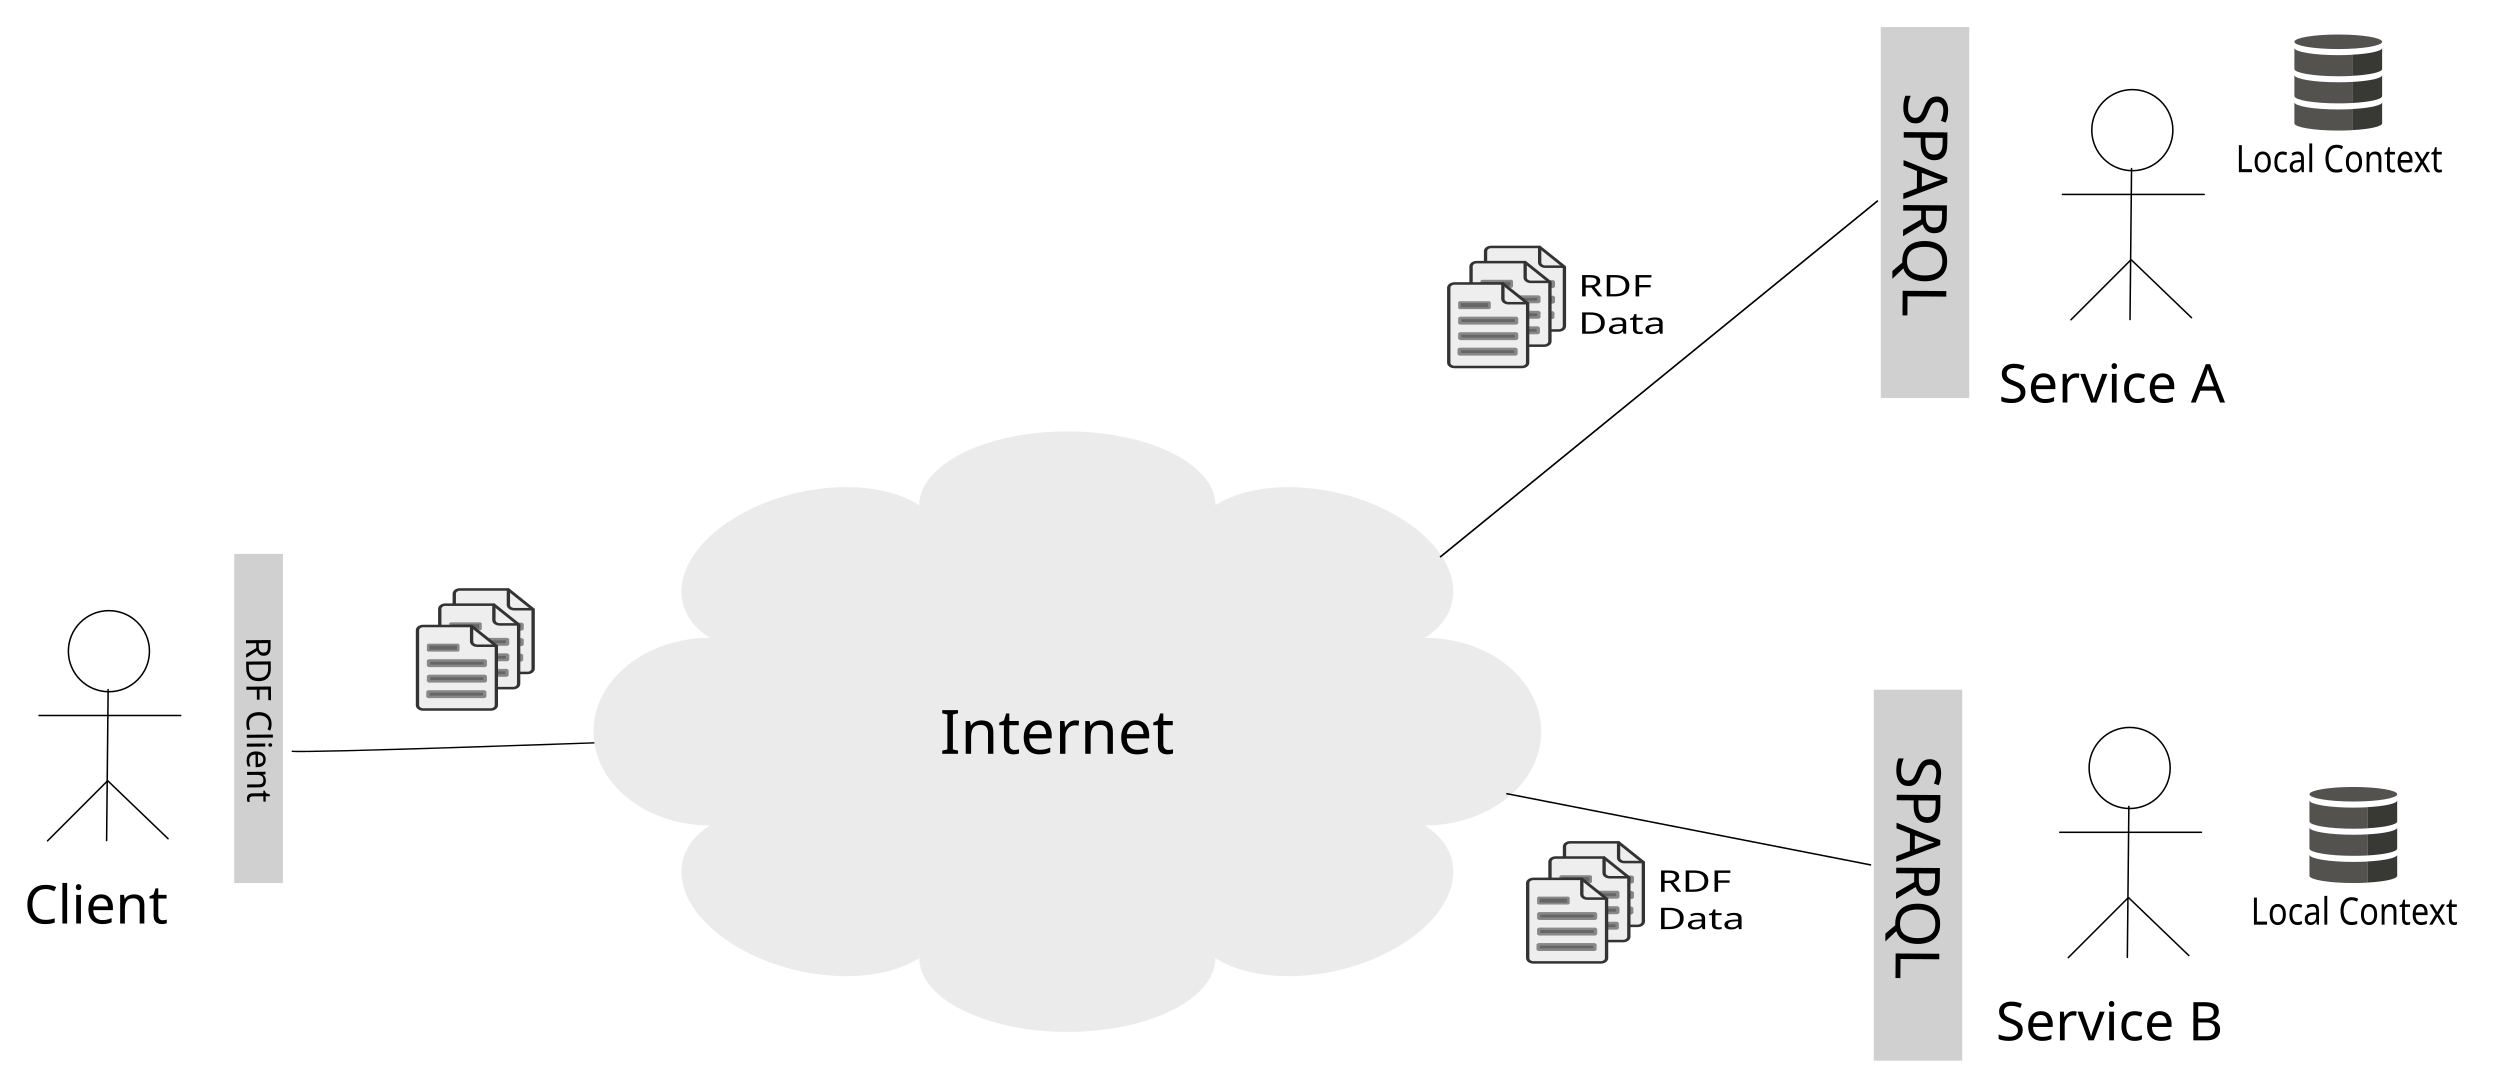
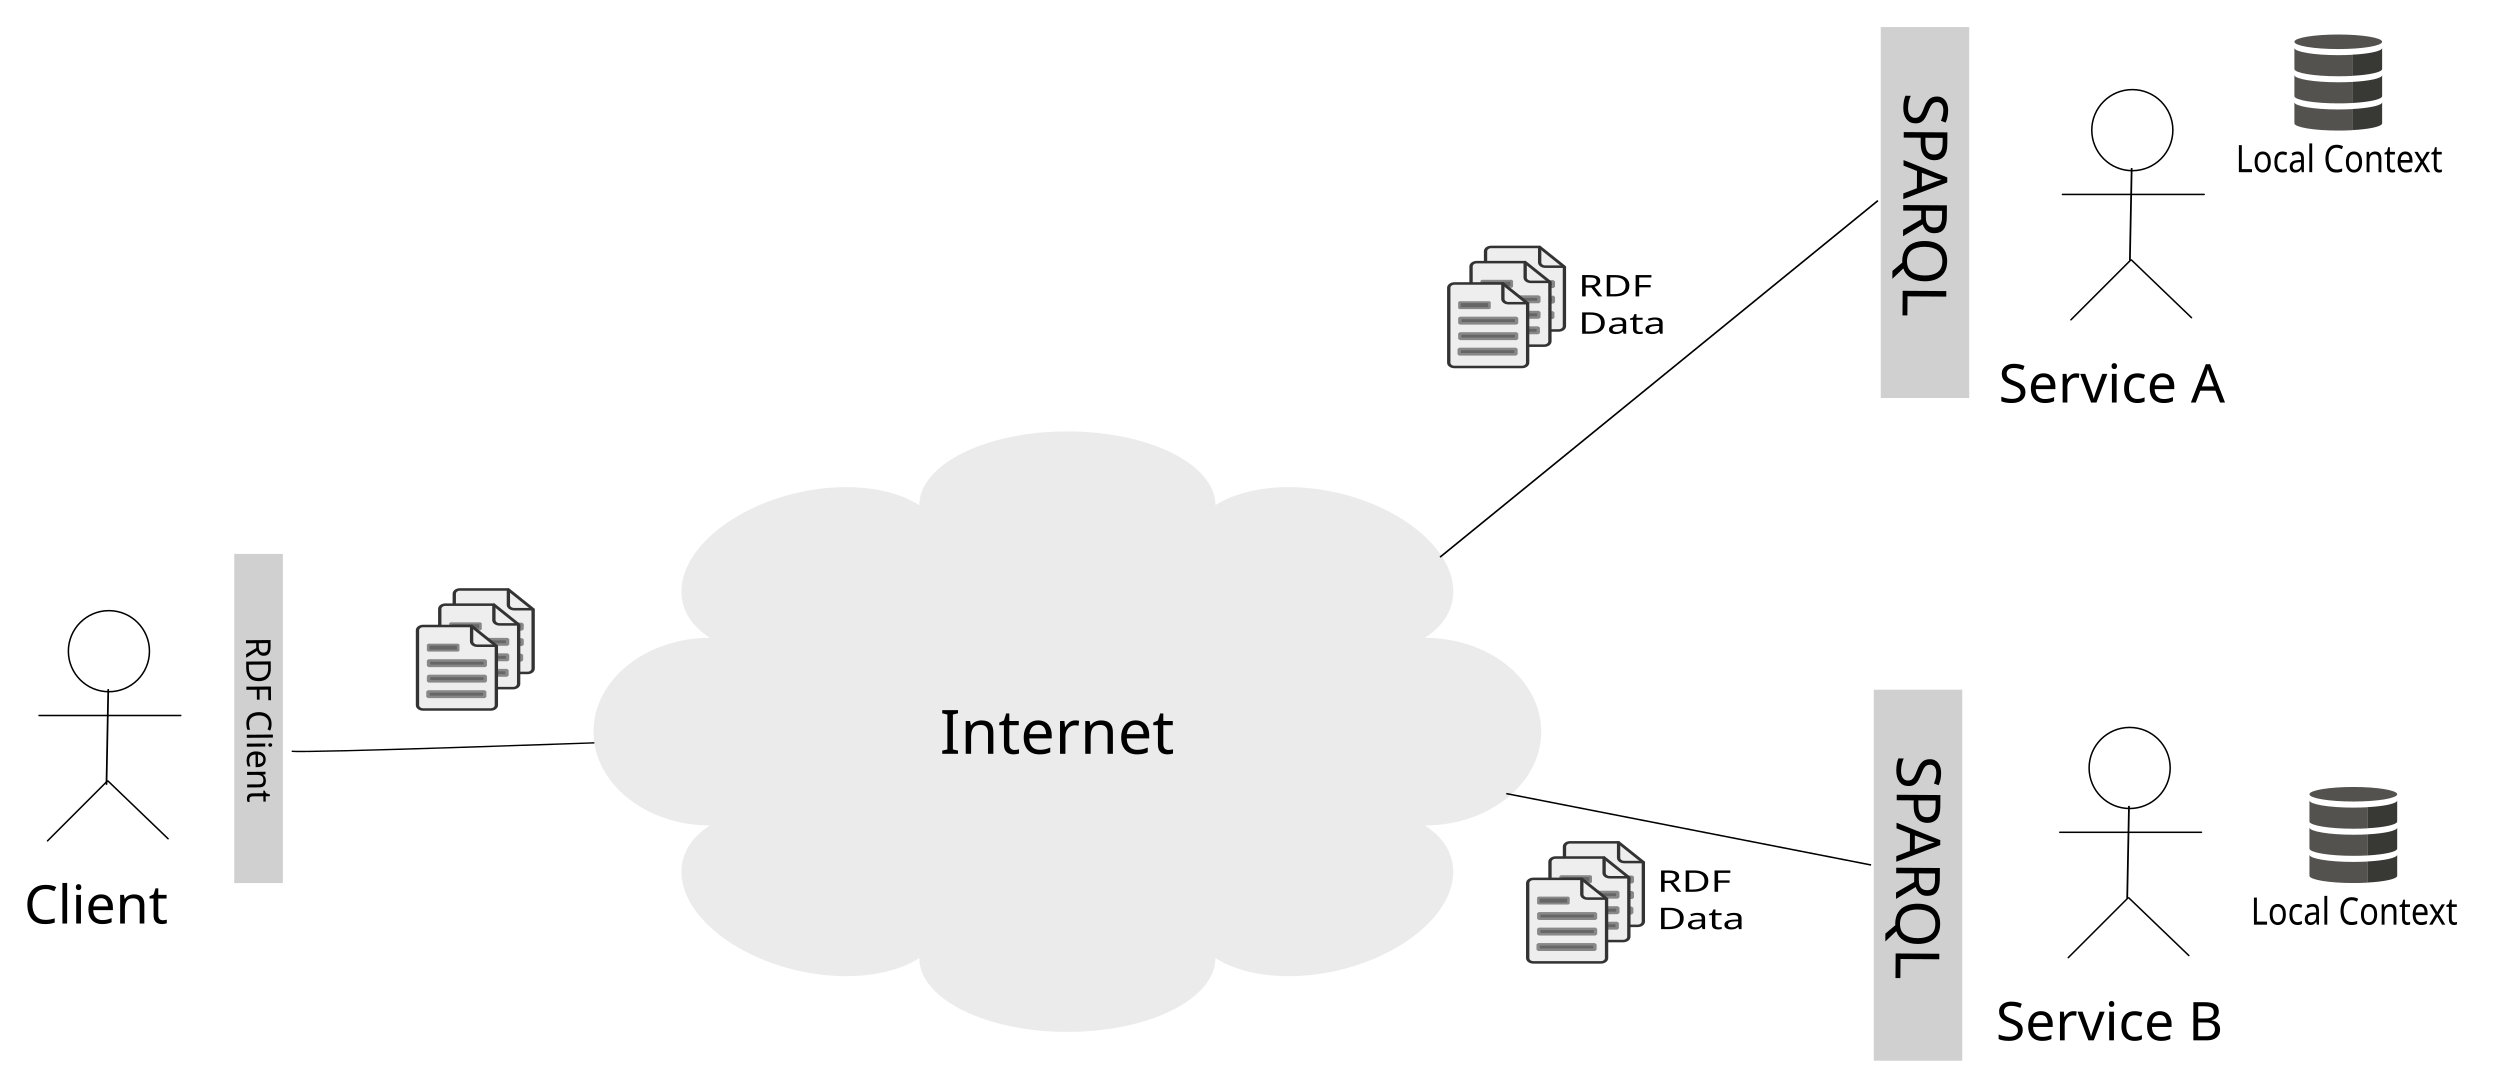
<svg xmlns="http://www.w3.org/2000/svg" width="461.794mm" height="200.928mm" viewBox="0 0 1636.277 711.951" id="svg2" version="1.1">
  <defs id="defs4" />
  <g id="layer1" transform="translate(-195.481,324.0589)">
    <g style="clip-rule:evenodd;fill-rule:evenodd;stroke-linecap:round;stroke-linejoin:round;stroke-miterlimit:1.414" id="g4371" transform="translate(-1767.765,-1179.261)">
      <g id="g4373" transform="translate(1674.855,685.4236)">
        <circle id="circle4375" style="fill:none;stroke:#000000;stroke-width:1px" r="26.535" cy="595.988" cx="359.673" />
-         <g id="g4377" transform="translate(-1,0)">
+         <g id="g4377" transform="matrix(1.151399,0,0,0.6285821,-55.45267,230.6264)">
          <path id="path4379" style="fill:none;stroke:#000000;stroke-width:1px" d="m 360.163,621.141 -1,98.806" />
        </g>
        <path id="path4381" style="fill:none;stroke:#000000;stroke-width:1px" d="m 313.952,638.078 92.721,0" />
        <g id="g4383" transform="matrix(1.2034,0,0,1.2034,-72.93,-138.53)">
          <path id="path4385" style="fill:none;stroke:#000000;stroke-width:0.83px" d="m 358.554,681.07 -32.456,32.456" />
        </g>
        <g id="g4387" transform="matrix(-1.21152,0,0,1.16417,793.475,-111.923)">
          <path id="path4389" style="fill:none;stroke:#000000;stroke-width:0.84px" d="m 358.554,681.07 -32.456,32.456" />
        </g>
      </g>
      <g id="g4391" transform="translate(1787.565,627.5336)">
        <text id="text4393" style="font-size:41.667px;line-height:125%;font-family:ArialMT;fill:#000000" y="832.153" x="191.432">
          <tspan style="font-style:normal;font-variant:normal;font-weight:normal;font-stretch:normal;font-size:35px;line-height:125%;font-family:ArialMT;-inkscape-font-specification:'ArialMT, Normal';text-align:start;writing-mode:lr-tb;text-anchor:start" id="tspan5265">Client</tspan>
        </text>
      </g>
      <path style="fill:none;fill-rule:evenodd;stroke:#000000;stroke-width:0.931px;stroke-linecap:butt;stroke-linejoin:miter;stroke-opacity:1" d="m 2154.181,1346.873 c 5.001,1.453 207.548,-5.813 207.548,-5.813" id="path4597" />
      <g style="clip-rule:evenodd;fill-rule:evenodd;stroke-linecap:round;stroke-linejoin:round;stroke-miterlimit:1.414" id="g4319" transform="matrix(0.4248913,0,0,0.6864742,2061.344,425.9644)">
        <path id="path4321" style="fill:#ebebeb" d="m 1185.22,1106.91 c 0,-38.81 102.2,-70.32 228.09,-70.32 125.88,0 228.09,31.51 228.09,70.32 69.98,-27.44 199.07,-21.38 288.09,13.53 89.01,34.91 104.46,85.53 34.48,112.97 98.97,0 179.32,40.08 179.32,89.45 0,49.37 -80.35,89.45 -179.32,89.45 69.98,27.45 54.53,78.07 -34.48,112.98 -89.02,34.91 -218.11,40.97 -288.09,13.52 0,38.81 -102.21,70.33 -228.09,70.33 -125.89,0 -228.09,-31.52 -228.09,-70.33 -69.99,27.45 -199.074,21.39 -288.089,-13.52 -89.016,-34.91 -104.467,-85.53 -34.483,-112.98 -98.972,0 -179.325,-40.08 -179.325,-89.45 0,-49.37 80.353,-89.45 179.325,-89.45 -69.984,-27.44 -54.533,-78.06 34.483,-112.97 89.015,-34.91 218.099,-40.97 288.089,-13.53 z" />
      </g>
      <text xml:space="preserve" style="font-style:normal;font-weight:normal;font-size:40px;line-height:125%;font-family:sans-serif;letter-spacing:0px;word-spacing:0px;fill:#000000;fill-opacity:1;stroke:none;stroke-width:1px;stroke-linecap:butt;stroke-linejoin:miter;stroke-opacity:1" x="2578.358" y="1348.554" id="text6481">
        <tspan id="tspan6483" x="2578.358" y="1348.554">Internet</tspan>
      </text>
      <g style="clip-rule:evenodd;fill-rule:evenodd;stroke-linecap:round;stroke-linejoin:round;stroke-miterlimit:1.414" id="g4373-3" transform="translate(2999.204,344.392)">
        <circle id="circle4375-6" style="fill:none;stroke:#000000;stroke-width:1px" r="26.535" cy="595.988" cx="359.673" />
-         <g id="g4377-7" transform="translate(-1,0)">
+         <g id="g4377-7" transform="matrix(1.161831,0,0,0.607968,-59.20448,243.4254)">
          <path id="path4379-5" style="fill:none;stroke:#000000;stroke-width:1px" d="m 360.163,621.141 -1,98.806" />
        </g>
        <path id="path4381-3" style="fill:none;stroke:#000000;stroke-width:1px" d="m 313.952,638.078 92.721,0" />
        <g id="g4383-5" transform="matrix(1.2034,0,0,1.2034,-72.93,-138.53)">
          <path id="path4385-6" style="fill:none;stroke:#000000;stroke-width:0.83px" d="m 358.554,681.07 -32.456,32.456" />
        </g>
        <g id="g4387-2" transform="matrix(-1.21152,0,0,1.16417,793.475,-111.923)">
          <path id="path4389-9" style="fill:none;stroke:#000000;stroke-width:0.84px" d="m 358.554,681.07 -32.456,32.456" />
        </g>
      </g>
      <g style="clip-rule:evenodd;fill-rule:evenodd;stroke-linecap:round;stroke-linejoin:round;stroke-miterlimit:1.414" id="g4391-1" transform="translate(3111.914,286.502)">
        <text id="text4393-2" style="font-size:41.667px;line-height:125%;font-family:ArialMT;fill:#000000" y="832.153" x="159.432">
          <tspan style="font-style:normal;font-variant:normal;font-weight:normal;font-stretch:normal;font-size:35px;line-height:125%;font-family:ArialMT;-inkscape-font-specification:'ArialMT, Normal';text-align:start;writing-mode:lr-tb;text-anchor:start" id="tspan5265-7">Service A</tspan>
        </text>
      </g>
      <g style="clip-rule:evenodd;fill-rule:evenodd;stroke-linecap:round;stroke-linejoin:round;stroke-miterlimit:1.414" id="g4373-3-0" transform="translate(2997.448,761.8659)">
        <circle id="circle4375-6-9" style="fill:none;stroke:#000000;stroke-width:1px" r="26.535" cy="595.988" cx="359.673" />
-         <g id="g4377-7-3" transform="translate(-1,0)">
+         <g id="g4377-7-3" transform="matrix(1.163707,0,0,0.6080477,-59.87948,243.372)">
          <path id="path4379-5-6" style="fill:none;stroke:#000000;stroke-width:1px" d="m 360.163,621.141 -1,98.806" />
        </g>
        <path id="path4381-3-0" style="fill:none;stroke:#000000;stroke-width:1px" d="m 313.952,638.078 92.721,0" />
        <g id="g4383-5-6" transform="matrix(1.2034,0,0,1.2034,-72.93,-138.53)">
          <path id="path4385-6-2" style="fill:none;stroke:#000000;stroke-width:0.83px" d="m 358.554,681.07 -32.456,32.456" />
        </g>
        <g id="g4387-2-6" transform="matrix(-1.21152,0,0,1.16417,793.475,-111.923)">
          <path id="path4389-9-1" style="fill:none;stroke:#000000;stroke-width:0.84px" d="m 358.554,681.07 -32.456,32.456" />
        </g>
      </g>
      <g style="clip-rule:evenodd;fill-rule:evenodd;stroke-linecap:round;stroke-linejoin:round;stroke-miterlimit:1.414" id="g4391-1-8" transform="translate(3110.158,703.9759)">
        <text id="text4393-2-7" style="font-size:41.667px;line-height:125%;font-family:ArialMT;fill:#000000" y="832.153" x="159.432">
          <tspan style="font-style:normal;font-variant:normal;font-weight:normal;font-stretch:normal;font-size:35px;line-height:125%;font-family:ArialMT;-inkscape-font-specification:'ArialMT, Normal';text-align:start;writing-mode:lr-tb;text-anchor:start" id="tspan5265-7-9">Service B</tspan>
        </text>
      </g>
      <rect style="clip-rule:evenodd;opacity:1;fill:#a4a4a4;fill-opacity:0.509;fill-rule:evenodd;stroke:none;stroke-width:10;stroke-linecap:round;stroke-linejoin:round;stroke-miterlimit:1.414;stroke-dasharray:none;stroke-dashoffset:0;stroke-opacity:1" id="rect4290-2" width="57.906" height="242.794" x="3194.229" y="872.918" />
      <text xml:space="preserve" style="font-style:normal;font-variant:normal;font-weight:normal;font-stretch:normal;font-size:50px;line-height:125%;font-family:ArialMT;-inkscape-font-specification:'ArialMT, Normal';text-align:start;letter-spacing:0px;word-spacing:0px;writing-mode:lr-tb;text-anchor:start;clip-rule:evenodd;fill:#000000;fill-opacity:1;fill-rule:evenodd;stroke:none;stroke-width:1px;stroke-linecap:butt;stroke-linejoin:miter;stroke-miterlimit:1.414;stroke-opacity:1" x="893.685" y="-3215.684" id="text4292-0" transform="matrix(-0.00689063,0.9999763,-0.9999763,-0.00689063,0,0)">
        <tspan id="tspan4294-2" x="893.685" y="-3215.684" style="font-style:normal;font-variant:normal;font-weight:normal;font-stretch:normal;font-size:40px;line-height:125%;font-family:ArialMT;-inkscape-font-specification:'ArialMT, Normal';text-align:start;writing-mode:lr-tb;text-anchor:start">SPARQL</tspan>
      </text>
      <rect style="clip-rule:evenodd;opacity:1;fill:#a4a4a4;fill-opacity:0.509;fill-rule:evenodd;stroke:none;stroke-width:10;stroke-linecap:round;stroke-linejoin:round;stroke-miterlimit:1.414;stroke-dasharray:none;stroke-dashoffset:0;stroke-opacity:1" id="rect4290-2-6" width="57.906" height="242.794" x="3189.644" y="1306.642" />
      <text xml:space="preserve" style="font-style:normal;font-variant:normal;font-weight:normal;font-stretch:normal;font-size:50px;line-height:125%;font-family:ArialMT;-inkscape-font-specification:'ArialMT, Normal';text-align:start;letter-spacing:0px;word-spacing:0px;writing-mode:lr-tb;text-anchor:start;clip-rule:evenodd;fill:#000000;fill-opacity:1;fill-rule:evenodd;stroke:none;stroke-width:1px;stroke-linecap:butt;stroke-linejoin:miter;stroke-miterlimit:1.414;stroke-opacity:1" x="1327.431" y="-3214.088" id="text4292-0-9" transform="matrix(-0.00689063,0.9999763,-0.9999763,-0.00689063,0,0)">
        <tspan id="tspan4294-2-2" x="1327.431" y="-3214.088" style="font-style:normal;font-variant:normal;font-weight:normal;font-stretch:normal;font-size:40px;line-height:125%;font-family:ArialMT;-inkscape-font-specification:'ArialMT, Normal';text-align:start;writing-mode:lr-tb;text-anchor:start">SPARQL</tspan>
      </text>
      <path style="fill:none;fill-rule:evenodd;stroke:#000000;stroke-width:1.089;stroke-linecap:butt;stroke-linejoin:miter;stroke-miterlimit:1.414;stroke-dasharray:none;stroke-opacity:1" d="M 2905.786,1219.845 3192.351,986.522" id="path4338" />
      <path style="fill:none;fill-rule:evenodd;stroke:#000000;stroke-width:1;stroke-linecap:butt;stroke-linejoin:miter;stroke-miterlimit:1.414;stroke-dasharray:none;stroke-opacity:1" d="m 2949.128,1374.629 238.778,46.73" id="path4340" />
      <g style="clip-rule:evenodd;fill-rule:evenodd;stroke-linecap:round;stroke-linejoin:round;stroke-miterlimit:1.414" id="g328" transform="matrix(0.6231342,0,0,0.4707791,2861.743,898.659)">
        <g id="g330">
          <path style="fill:#eeeeee;fill-rule:nonzero;stroke:#333333;stroke-width:3.51px;stroke-linecap:butt;stroke-linejoin:miter" d="m 201.294,277.816 0,83.339 c 0,3.303 -2.659,5.962 -5.963,5.962 l -70.922,0 c -3.304,0 -5.963,-2.659 -5.963,-5.962 l 0,-104.187 c 0,-3.304 2.659,-5.963 5.963,-5.963 l 51.51,0" id="path2601" />
          <path style="fill:none;stroke:#333333;stroke-width:3.51px;stroke-linecap:butt;stroke-linejoin:miter" d="m 200.666,278.444 -19.412,0 c -3.303,0 -5.963,-2.66 -5.963,-5.963 l 0,-20.848" id="rect2583" />
          <rect style="fill:#666666;stroke:#888888;stroke-width:3.51px;stroke-linecap:butt;stroke-linejoin:miter" height="7.532" width="59.625" y="298.914" x="130.057" id="rect2587" />
          <rect style="fill:#666666;stroke:#888888;stroke-width:3.51px;stroke-linecap:butt;stroke-linejoin:miter" height="7.532" width="59.625" y="320.463" x="130.057" id="rect2589" />
          <rect style="fill:#666666;stroke:#888888;stroke-width:3.51px;stroke-linecap:butt;stroke-linejoin:miter" height="7.532" width="59.625" y="342.012" x="129.43" id="rect2591" />
          <rect style="fill:#666666;stroke:#888888;stroke-width:2.69px;stroke-linecap:butt;stroke-linejoin:miter" height="8.353" width="31.575" y="276.955" x="129.647" id="rect2593" />
          <path style="fill:none;stroke:#333333;stroke-width:3.56px;stroke-linecap:butt;stroke-linejoin:miter" d="m 174.479,250.38 27.113,28.709" id="path2603" />
          <g transform="translate(-15.2314,21.126)" id="path26011">
            <path id="path340" style="fill:#eeeeee;fill-rule:nonzero;stroke:#333333;stroke-width:3.51px;stroke-linecap:butt;stroke-linejoin:miter" d="m 201.294,277.816 0,83.339 c 0,3.303 -2.659,5.962 -5.963,5.962 l -70.922,0 c -3.304,0 -5.963,-2.659 -5.963,-5.962 l 0,-104.187 c 0,-3.304 2.659,-5.963 5.963,-5.963 l 51.51,0" />
          </g>
          <g transform="translate(-15.2314,21.126)" id="rect25831">
            <path id="path343" style="fill:none;stroke:#333333;stroke-width:3.51px;stroke-linecap:butt;stroke-linejoin:miter" d="m 200.666,278.444 -19.412,0 c -3.303,0 -5.963,-2.66 -5.963,-5.963 l 0,-20.848" />
          </g>
          <g transform="translate(-15.2314,21.126)" id="rect25871">
            <rect id="rect346" style="fill:#666666;stroke:#888888;stroke-width:3.51px;stroke-linecap:butt;stroke-linejoin:miter" height="7.532" width="59.625" y="298.914" x="130.057" />
          </g>
          <g transform="translate(-15.2314,21.126)" id="rect25891">
            <rect id="rect349" style="fill:#666666;stroke:#888888;stroke-width:3.51px;stroke-linecap:butt;stroke-linejoin:miter" height="7.532" width="59.625" y="320.463" x="130.057" />
          </g>
          <g transform="translate(-15.2314,21.126)" id="rect25911">
            <rect id="rect352" style="fill:#666666;stroke:#888888;stroke-width:3.51px;stroke-linecap:butt;stroke-linejoin:miter" height="7.532" width="59.625" y="342.012" x="129.43" />
          </g>
          <g transform="translate(-15.2314,21.126)" id="rect25931">
            <rect id="rect355" style="fill:#666666;stroke:#888888;stroke-width:2.69px;stroke-linecap:butt;stroke-linejoin:miter" height="8.353" width="31.575" y="276.955" x="129.647" />
          </g>
          <g transform="translate(-15.2314,21.126)" id="path26031">
            <path id="path358" style="fill:none;stroke:#333333;stroke-width:3.56px;stroke-linecap:butt;stroke-linejoin:miter" d="m 174.479,250.38 27.113,28.709" />
          </g>
          <g transform="translate(-38.637,50.806)" id="path26012">
            <path id="path361" style="fill:#eeeeee;fill-rule:nonzero;stroke:#333333;stroke-width:3.51px;stroke-linecap:butt;stroke-linejoin:miter" d="m 201.294,277.816 0,83.339 c 0,3.303 -2.659,5.962 -5.963,5.962 l -70.922,0 c -3.304,0 -5.963,-2.659 -5.963,-5.962 l 0,-104.187 c 0,-3.304 2.659,-5.963 5.963,-5.963 l 51.51,0" />
          </g>
          <g transform="translate(-38.637,50.806)" id="rect25832">
            <path id="path364" style="fill:none;stroke:#333333;stroke-width:3.51px;stroke-linecap:butt;stroke-linejoin:miter" d="m 200.666,278.444 -19.412,0 c -3.303,0 -5.963,-2.66 -5.963,-5.963 l 0,-20.848" />
          </g>
          <g transform="translate(-38.637,50.806)" id="rect25872">
            <rect id="rect367" style="fill:#666666;stroke:#888888;stroke-width:3.51px;stroke-linecap:butt;stroke-linejoin:miter" height="7.532" width="59.625" y="298.914" x="130.057" />
          </g>
          <g transform="translate(-38.637,50.806)" id="rect25892">
            <rect id="rect370" style="fill:#666666;stroke:#888888;stroke-width:3.51px;stroke-linecap:butt;stroke-linejoin:miter" height="7.532" width="59.625" y="320.463" x="130.057" />
          </g>
          <g transform="translate(-38.637,50.806)" id="rect25912">
            <rect id="rect373" style="fill:#666666;stroke:#888888;stroke-width:3.51px;stroke-linecap:butt;stroke-linejoin:miter" height="7.532" width="59.625" y="342.012" x="129.43" />
          </g>
          <g transform="translate(-38.637,50.806)" id="rect25932">
            <rect id="rect376" style="fill:#666666;stroke:#888888;stroke-width:2.69px;stroke-linecap:butt;stroke-linejoin:miter" height="8.353" width="31.575" y="276.955" x="129.647" />
          </g>
          <g transform="translate(-38.637,50.806)" id="path26032">
            <path id="path379" style="fill:none;stroke:#333333;stroke-width:3.56px;stroke-linecap:butt;stroke-linejoin:miter" d="m 174.479,250.38 27.113,28.709" />
          </g>
        </g>
      </g>
      <g style="clip-rule:evenodd;fill-rule:evenodd;stroke-linecap:round;stroke-linejoin:round;stroke-miterlimit:1.414" id="g540" transform="matrix(0.6231342,0,0,0.4707791,2861.743,920.659)">
        <g id="g542" transform="translate(-577.971,-535.535)">
          <text id="text544" style="font-size:41.667px;line-height:125%;font-family:ArialMT;fill:#000000" y="808.591" x="793.851">
            <tspan id="tspan4746" style="font-style:normal;font-variant:normal;font-weight:normal;font-stretch:normal;font-size:41.542px;line-height:125%;font-family:ArialMT;-inkscape-font-specification:'ArialMT, Normal';text-align:start;writing-mode:lr-tb;text-anchor:start" x="793.851" y="808.591">RDF</tspan>
            <tspan style="font-style:normal;font-variant:normal;font-weight:normal;font-stretch:normal;font-size:41.542px;line-height:125%;font-family:ArialMT;-inkscape-font-specification:'ArialMT, Normal';text-align:start;writing-mode:lr-tb;text-anchor:start" x="793.851" y="860.518" id="tspan4348">Data</tspan>
          </text>
          <text id="text546" style="font-size:41.667px;font-family:ArialMT;fill:#000000" y="905.979" x="800.422" />
        </g>
      </g>
      <g style="clip-rule:evenodd;fill-rule:evenodd;stroke-linecap:round;stroke-linejoin:round;stroke-miterlimit:1.414" id="g328-8" transform="matrix(0.6231342,0,0,0.4707791,2913.405,1288.352)">
        <g id="g330-1">
          <path style="fill:#eeeeee;fill-rule:nonzero;stroke:#333333;stroke-width:3.51px;stroke-linecap:butt;stroke-linejoin:miter" d="m 201.294,277.816 0,83.339 c 0,3.303 -2.659,5.962 -5.963,5.962 l -70.922,0 c -3.304,0 -5.963,-2.659 -5.963,-5.962 l 0,-104.187 c 0,-3.304 2.659,-5.963 5.963,-5.963 l 51.51,0" id="path2601-2" />
          <path style="fill:none;stroke:#333333;stroke-width:3.51px;stroke-linecap:butt;stroke-linejoin:miter" d="m 200.666,278.444 -19.412,0 c -3.303,0 -5.963,-2.66 -5.963,-5.963 l 0,-20.848" id="rect2583-8" />
          <rect style="fill:#666666;stroke:#888888;stroke-width:3.51px;stroke-linecap:butt;stroke-linejoin:miter" height="7.532" width="59.625" y="298.914" x="130.057" id="rect2587-9" />
          <rect style="fill:#666666;stroke:#888888;stroke-width:3.51px;stroke-linecap:butt;stroke-linejoin:miter" height="7.532" width="59.625" y="320.463" x="130.057" id="rect2589-3" />
          <rect style="fill:#666666;stroke:#888888;stroke-width:3.51px;stroke-linecap:butt;stroke-linejoin:miter" height="7.532" width="59.625" y="342.012" x="129.43" id="rect2591-6" />
          <rect style="fill:#666666;stroke:#888888;stroke-width:2.69px;stroke-linecap:butt;stroke-linejoin:miter" height="8.353" width="31.575" y="276.955" x="129.647" id="rect2593-8" />
          <path style="fill:none;stroke:#333333;stroke-width:3.56px;stroke-linecap:butt;stroke-linejoin:miter" d="m 174.479,250.38 27.113,28.709" id="path2603-0" />
          <g transform="translate(-15.2314,21.126)" id="path26011-2">
            <path id="path340-1" style="fill:#eeeeee;fill-rule:nonzero;stroke:#333333;stroke-width:3.51px;stroke-linecap:butt;stroke-linejoin:miter" d="m 201.294,277.816 0,83.339 c 0,3.303 -2.659,5.962 -5.963,5.962 l -70.922,0 c -3.304,0 -5.963,-2.659 -5.963,-5.962 l 0,-104.187 c 0,-3.304 2.659,-5.963 5.963,-5.963 l 51.51,0" />
          </g>
          <g transform="translate(-15.2314,21.126)" id="rect25831-0">
            <path id="path343-5" style="fill:none;stroke:#333333;stroke-width:3.51px;stroke-linecap:butt;stroke-linejoin:miter" d="m 200.666,278.444 -19.412,0 c -3.303,0 -5.963,-2.66 -5.963,-5.963 l 0,-20.848" />
          </g>
          <g transform="translate(-15.2314,21.126)" id="rect25871-1">
            <rect id="rect346-1" style="fill:#666666;stroke:#888888;stroke-width:3.51px;stroke-linecap:butt;stroke-linejoin:miter" height="7.532" width="59.625" y="298.914" x="130.057" />
          </g>
          <g transform="translate(-15.2314,21.126)" id="rect25891-0">
            <rect id="rect349-8" style="fill:#666666;stroke:#888888;stroke-width:3.51px;stroke-linecap:butt;stroke-linejoin:miter" height="7.532" width="59.625" y="320.463" x="130.057" />
          </g>
          <g transform="translate(-15.2314,21.126)" id="rect25911-5">
            <rect id="rect352-0" style="fill:#666666;stroke:#888888;stroke-width:3.51px;stroke-linecap:butt;stroke-linejoin:miter" height="7.532" width="59.625" y="342.012" x="129.43" />
          </g>
          <g transform="translate(-15.2314,21.126)" id="rect25931-6">
            <rect id="rect355-4" style="fill:#666666;stroke:#888888;stroke-width:2.69px;stroke-linecap:butt;stroke-linejoin:miter" height="8.353" width="31.575" y="276.955" x="129.647" />
          </g>
          <g transform="translate(-15.2314,21.126)" id="path26031-6">
            <path id="path358-2" style="fill:none;stroke:#333333;stroke-width:3.56px;stroke-linecap:butt;stroke-linejoin:miter" d="m 174.479,250.38 27.113,28.709" />
          </g>
          <g transform="translate(-38.637,50.806)" id="path26012-5">
            <path id="path361-8" style="fill:#eeeeee;fill-rule:nonzero;stroke:#333333;stroke-width:3.51px;stroke-linecap:butt;stroke-linejoin:miter" d="m 201.294,277.816 0,83.339 c 0,3.303 -2.659,5.962 -5.963,5.962 l -70.922,0 c -3.304,0 -5.963,-2.659 -5.963,-5.962 l 0,-104.187 c 0,-3.304 2.659,-5.963 5.963,-5.963 l 51.51,0" />
          </g>
          <g transform="translate(-38.637,50.806)" id="rect25832-6">
            <path id="path364-2" style="fill:none;stroke:#333333;stroke-width:3.51px;stroke-linecap:butt;stroke-linejoin:miter" d="m 200.666,278.444 -19.412,0 c -3.303,0 -5.963,-2.66 -5.963,-5.963 l 0,-20.848" />
          </g>
          <g transform="translate(-38.637,50.806)" id="rect25872-8">
            <rect id="rect367-4" style="fill:#666666;stroke:#888888;stroke-width:3.51px;stroke-linecap:butt;stroke-linejoin:miter" height="7.532" width="59.625" y="298.914" x="130.057" />
          </g>
          <g transform="translate(-38.637,50.806)" id="rect25892-7">
            <rect id="rect370-2" style="fill:#666666;stroke:#888888;stroke-width:3.51px;stroke-linecap:butt;stroke-linejoin:miter" height="7.532" width="59.625" y="320.463" x="130.057" />
          </g>
          <g transform="translate(-38.637,50.806)" id="rect25912-4">
            <rect id="rect373-0" style="fill:#666666;stroke:#888888;stroke-width:3.51px;stroke-linecap:butt;stroke-linejoin:miter" height="7.532" width="59.625" y="342.012" x="129.43" />
          </g>
          <g transform="translate(-38.637,50.806)" id="rect25932-6">
            <rect id="rect376-2" style="fill:#666666;stroke:#888888;stroke-width:2.69px;stroke-linecap:butt;stroke-linejoin:miter" height="8.353" width="31.575" y="276.955" x="129.647" />
          </g>
          <g transform="translate(-38.637,50.806)" id="path26032-9">
            <path id="path379-9" style="fill:none;stroke:#333333;stroke-width:3.56px;stroke-linecap:butt;stroke-linejoin:miter" d="m 174.479,250.38 27.113,28.709" />
          </g>
        </g>
      </g>
      <g style="clip-rule:evenodd;fill-rule:evenodd;stroke-linecap:round;stroke-linejoin:round;stroke-miterlimit:1.414" id="g540-0" transform="matrix(0.6231342,0,0,0.4707791,2913.405,1310.352)">
        <g id="g542-8" transform="translate(-577.971,-535.535)">
          <text id="text544-1" style="font-size:41.667px;line-height:125%;font-family:ArialMT;fill:#000000" y="808.591" x="793.851">
            <tspan id="tspan4750" style="font-style:normal;font-variant:normal;font-weight:normal;font-stretch:normal;font-size:41.542px;line-height:125%;font-family:ArialMT;-inkscape-font-specification:'ArialMT, Normal';text-align:start;writing-mode:lr-tb;text-anchor:start" x="793.851" y="808.591">RDF</tspan>
            <tspan style="font-style:normal;font-variant:normal;font-weight:normal;font-stretch:normal;font-size:41.542px;line-height:125%;font-family:ArialMT;-inkscape-font-specification:'ArialMT, Normal';text-align:start;writing-mode:lr-tb;text-anchor:start" x="793.851" y="860.518" id="tspan4352">Data</tspan>
          </text>
          <text id="text546-0" style="font-size:41.667px;font-family:ArialMT;fill:#000000" y="905.979" x="800.422" />
        </g>
      </g>
      <rect style="opacity:1;fill:#a4a4a4;fill-opacity:0.509;stroke:none;stroke-width:10;stroke-miterlimit:1.414;stroke-dasharray:none;stroke-dashoffset:0;stroke-opacity:1" id="rect4580" width="31.848" height="215.427" x="2116.546" y="1217.754" />
      <g style="clip-rule:evenodd;fill-rule:evenodd;stroke-linecap:round;stroke-linejoin:round;stroke-miterlimit:1.414" id="g328-8-4" transform="matrix(0.6231342,0,0,0.4707791,2186.758,1122.833)">
        <g id="g330-1-0">
          <path style="fill:#eeeeee;fill-rule:nonzero;stroke:#333333;stroke-width:3.51px;stroke-linecap:butt;stroke-linejoin:miter" d="m 201.294,277.816 0,83.339 c 0,3.303 -2.659,5.962 -5.963,5.962 l -70.922,0 c -3.304,0 -5.963,-2.659 -5.963,-5.962 l 0,-104.187 c 0,-3.304 2.659,-5.963 5.963,-5.963 l 51.51,0" id="path2601-2-3" />
          <path style="fill:none;stroke:#333333;stroke-width:3.51px;stroke-linecap:butt;stroke-linejoin:miter" d="m 200.666,278.444 -19.412,0 c -3.303,0 -5.963,-2.66 -5.963,-5.963 l 0,-20.848" id="rect2583-8-9" />
          <rect style="fill:#666666;stroke:#888888;stroke-width:3.51px;stroke-linecap:butt;stroke-linejoin:miter" height="7.532" width="59.625" y="298.914" x="130.057" id="rect2587-9-1" />
          <rect style="fill:#666666;stroke:#888888;stroke-width:3.51px;stroke-linecap:butt;stroke-linejoin:miter" height="7.532" width="59.625" y="320.463" x="130.057" id="rect2589-3-9" />
          <rect style="fill:#666666;stroke:#888888;stroke-width:3.51px;stroke-linecap:butt;stroke-linejoin:miter" height="7.532" width="59.625" y="342.012" x="129.43" id="rect2591-6-6" />
          <rect style="fill:#666666;stroke:#888888;stroke-width:2.69px;stroke-linecap:butt;stroke-linejoin:miter" height="8.353" width="31.575" y="276.955" x="129.647" id="rect2593-8-9" />
          <path style="fill:none;stroke:#333333;stroke-width:3.56px;stroke-linecap:butt;stroke-linejoin:miter" d="m 174.479,250.38 27.113,28.709" id="path2603-0-3" />
          <g transform="translate(-15.2314,21.126)" id="path26011-2-3">
            <path id="path340-1-8" style="fill:#eeeeee;fill-rule:nonzero;stroke:#333333;stroke-width:3.51px;stroke-linecap:butt;stroke-linejoin:miter" d="m 201.294,277.816 0,83.339 c 0,3.303 -2.659,5.962 -5.963,5.962 l -70.922,0 c -3.304,0 -5.963,-2.659 -5.963,-5.962 l 0,-104.187 c 0,-3.304 2.659,-5.963 5.963,-5.963 l 51.51,0" />
          </g>
          <g transform="translate(-15.2314,21.126)" id="rect25831-0-0">
            <path id="path343-5-5" style="fill:none;stroke:#333333;stroke-width:3.51px;stroke-linecap:butt;stroke-linejoin:miter" d="m 200.666,278.444 -19.412,0 c -3.303,0 -5.963,-2.66 -5.963,-5.963 l 0,-20.848" />
          </g>
          <g transform="translate(-15.2314,21.126)" id="rect25871-1-6">
            <rect id="rect346-1-6" style="fill:#666666;stroke:#888888;stroke-width:3.51px;stroke-linecap:butt;stroke-linejoin:miter" height="7.532" width="59.625" y="298.914" x="130.057" />
          </g>
          <g transform="translate(-15.2314,21.126)" id="rect25891-0-4">
            <rect id="rect349-8-0" style="fill:#666666;stroke:#888888;stroke-width:3.51px;stroke-linecap:butt;stroke-linejoin:miter" height="7.532" width="59.625" y="320.463" x="130.057" />
          </g>
          <g transform="translate(-15.2314,21.126)" id="rect25911-5-0">
            <rect id="rect352-0-4" style="fill:#666666;stroke:#888888;stroke-width:3.51px;stroke-linecap:butt;stroke-linejoin:miter" height="7.532" width="59.625" y="342.012" x="129.43" />
          </g>
          <g transform="translate(-15.2314,21.126)" id="rect25931-6-6">
            <rect id="rect355-4-2" style="fill:#666666;stroke:#888888;stroke-width:2.69px;stroke-linecap:butt;stroke-linejoin:miter" height="8.353" width="31.575" y="276.955" x="129.647" />
          </g>
          <g transform="translate(-15.2314,21.126)" id="path26031-6-6">
            <path id="path358-2-7" style="fill:none;stroke:#333333;stroke-width:3.56px;stroke-linecap:butt;stroke-linejoin:miter" d="m 174.479,250.38 27.113,28.709" />
          </g>
          <g transform="translate(-38.637,50.806)" id="path26012-5-5">
            <path id="path361-8-6" style="fill:#eeeeee;fill-rule:nonzero;stroke:#333333;stroke-width:3.51px;stroke-linecap:butt;stroke-linejoin:miter" d="m 201.294,277.816 0,83.339 c 0,3.303 -2.659,5.962 -5.963,5.962 l -70.922,0 c -3.304,0 -5.963,-2.659 -5.963,-5.962 l 0,-104.187 c 0,-3.304 2.659,-5.963 5.963,-5.963 l 51.51,0" />
          </g>
          <g transform="translate(-38.637,50.806)" id="rect25832-6-9">
            <path id="path364-2-8" style="fill:none;stroke:#333333;stroke-width:3.51px;stroke-linecap:butt;stroke-linejoin:miter" d="m 200.666,278.444 -19.412,0 c -3.303,0 -5.963,-2.66 -5.963,-5.963 l 0,-20.848" />
          </g>
          <g transform="translate(-38.637,50.806)" id="rect25872-8-7">
            <rect id="rect367-4-2" style="fill:#666666;stroke:#888888;stroke-width:3.51px;stroke-linecap:butt;stroke-linejoin:miter" height="7.532" width="59.625" y="298.914" x="130.057" />
          </g>
          <g transform="translate(-38.637,50.806)" id="rect25892-7-8">
            <rect id="rect370-2-2" style="fill:#666666;stroke:#888888;stroke-width:3.51px;stroke-linecap:butt;stroke-linejoin:miter" height="7.532" width="59.625" y="320.463" x="130.057" />
          </g>
          <g transform="translate(-38.637,50.806)" id="rect25912-4-9">
            <rect id="rect373-0-9" style="fill:#666666;stroke:#888888;stroke-width:3.51px;stroke-linecap:butt;stroke-linejoin:miter" height="7.532" width="59.625" y="342.012" x="129.43" />
          </g>
          <g transform="translate(-38.637,50.806)" id="rect25932-6-6">
            <rect id="rect376-2-0" style="fill:#666666;stroke:#888888;stroke-width:2.69px;stroke-linecap:butt;stroke-linejoin:miter" height="8.353" width="31.575" y="276.955" x="129.647" />
          </g>
          <g transform="translate(-38.637,50.806)" id="path26032-9-2">
            <path id="path379-9-7" style="fill:none;stroke:#333333;stroke-width:3.56px;stroke-linecap:butt;stroke-linejoin:miter" d="m 174.479,250.38 27.113,28.709" />
          </g>
        </g>
      </g>
      <text xml:space="preserve" style="font-style:normal;font-variant:normal;font-weight:normal;font-stretch:normal;font-size:50px;line-height:125%;font-family:ArialMT;-inkscape-font-specification:'ArialMT, Normal';text-align:start;letter-spacing:0px;word-spacing:0px;writing-mode:lr-tb;text-anchor:start;fill:#000000;fill-opacity:1;stroke:none;stroke-width:1px;stroke-linecap:butt;stroke-linejoin:miter;stroke-opacity:1" x="1288.928" y="-2114.038" id="text4722" transform="matrix(0.00796554,0.9999683,-0.9999683,0.00796554,0,0)">
        <tspan id="tspan4724" x="1288.928" y="-2114.038" style="font-style:normal;font-variant:normal;font-weight:normal;font-stretch:normal;font-size:22.5px;line-height:125%;font-family:ArialMT;-inkscape-font-specification:'ArialMT, Normal';text-align:start;writing-mode:lr-tb;text-anchor:start">RDF Client</tspan>
      </text>
      <g style="clip-rule:evenodd;fill-rule:evenodd;stroke-linecap:round;stroke-linejoin:round;stroke-miterlimit:1.414" id="g214" transform="matrix(0.5127679,0,0,0.5953947,2518.32,852.9222)">
        <g transform="translate(1838.02,19.168)" id="g218">
          <path d="m 120.1,30.6 c 0,4.4 -25.1,8 -56,8 -30.9,0 -56,-3.6 -56,-8 0,-4.4 25.1,-8 56,-8 30.9,0 56,3.6 56,8" style="fill:#54524e;fill-rule:nonzero" id="path220" />
        </g>
        <g transform="translate(1838.02,19.168)" id="g222">
          <path d="m 64.1,45.3 c -30.9,0 -56,-3.6 -56,-8 l 0,23.2 c 0,4.4 25.1,8 56,8 6.2,0 12.2,-0.1 17.8,-0.4 l 0,-23.2 c -5.6,0.2 -11.6,0.4 -17.8,0.4" style="fill:#54524e;fill-rule:nonzero" id="path224" />
        </g>
        <g transform="translate(1838.02,19.168)" id="g226">
          <path d="m 64.1,105 c -30.9,0 -56,-3.6 -56,-8 l 0,23.2 c 0,4.4 25.1,8 56,8 6.2,0 12.2,-0.1 17.8,-0.4 l 0,-23.2 c -5.6,0.2 -11.6,0.4 -17.8,0.4" style="fill:#54524e;fill-rule:nonzero" id="path228" />
        </g>
        <g transform="translate(1838.02,19.168)" id="g230">
          <path d="m 64.1,75.1 c -30.9,0 -56,-3.6 -56,-8 l 0,23.2 c 0,4.4 25.1,8 56,8 6.2,0 12.2,-0.1 17.8,-0.4 l 0,-23.2 C 76.3,75 70.3,75.1 64.1,75.1" style="fill:#54524e;fill-rule:nonzero" id="path232" />
        </g>
        <g transform="translate(1838.02,19.168)" id="g234">
          <path d="m 120.1,60.5 0,-23.2 c 0,3.5 -16,6.5 -38.2,7.5 l 0,23.2 c 22.2,-1 38.2,-4 38.2,-7.5" style="fill:#383935;fill-rule:nonzero" id="path236" />
        </g>
        <g transform="translate(1838.02,19.168)" id="g238">
          <path d="m 120.1,120.2 0,-23.2 c 0,3.5 -16,6.5 -38.2,7.5 l 0,23.2 c 22.2,-1 38.2,-4 38.2,-7.5" style="fill:#383935;fill-rule:nonzero" id="path240" />
        </g>
        <g transform="translate(1838.02,19.168)" id="g242">
          <path d="m 120.1,90.3 0,-23.1 c 0,3.5 -16,6.5 -38.2,7.5 l 0,23.2 c 22.2,-1.1 38.2,-4 38.2,-7.6" style="fill:#383935;fill-rule:nonzero" id="path244" />
        </g>
        <g transform="translate(1572.42,-290.68)" id="g246">
          <text x="198.797" y="483.787" style="font-size:41.667px;font-family:ArialMT;fill:#000000" id="text248">Local Context</text>
        </g>
      </g>
      <g style="clip-rule:evenodd;fill-rule:evenodd;stroke-linecap:round;stroke-linejoin:round;stroke-miterlimit:1.414" id="g214-3" transform="matrix(0.5127679,0,0,0.5953947,2528.177,1345.418)">
        <g transform="translate(1838.02,19.168)" id="g218-6">
          <path d="m 120.1,30.6 c 0,4.4 -25.1,8 -56,8 -30.9,0 -56,-3.6 -56,-8 0,-4.4 25.1,-8 56,-8 30.9,0 56,3.6 56,8" style="fill:#54524e;fill-rule:nonzero" id="path220-7" />
        </g>
        <g transform="translate(1838.02,19.168)" id="g222-5">
          <path d="m 64.1,45.3 c -30.9,0 -56,-3.6 -56,-8 l 0,23.2 c 0,4.4 25.1,8 56,8 6.2,0 12.2,-0.1 17.8,-0.4 l 0,-23.2 c -5.6,0.2 -11.6,0.4 -17.8,0.4" style="fill:#54524e;fill-rule:nonzero" id="path224-3" />
        </g>
        <g transform="translate(1838.02,19.168)" id="g226-5">
          <path d="m 64.1,105 c -30.9,0 -56,-3.6 -56,-8 l 0,23.2 c 0,4.4 25.1,8 56,8 6.2,0 12.2,-0.1 17.8,-0.4 l 0,-23.2 c -5.6,0.2 -11.6,0.4 -17.8,0.4" style="fill:#54524e;fill-rule:nonzero" id="path228-6" />
        </g>
        <g transform="translate(1838.02,19.168)" id="g230-2">
          <path d="m 64.1,75.1 c -30.9,0 -56,-3.6 -56,-8 l 0,23.2 c 0,4.4 25.1,8 56,8 6.2,0 12.2,-0.1 17.8,-0.4 l 0,-23.2 C 76.3,75 70.3,75.1 64.1,75.1" style="fill:#54524e;fill-rule:nonzero" id="path232-9" />
        </g>
        <g transform="translate(1838.02,19.168)" id="g234-1">
          <path d="m 120.1,60.5 0,-23.2 c 0,3.5 -16,6.5 -38.2,7.5 l 0,23.2 c 22.2,-1 38.2,-4 38.2,-7.5" style="fill:#383935;fill-rule:nonzero" id="path236-2" />
        </g>
        <g transform="translate(1838.02,19.168)" id="g238-7">
          <path d="m 120.1,120.2 0,-23.2 c 0,3.5 -16,6.5 -38.2,7.5 l 0,23.2 c 22.2,-1 38.2,-4 38.2,-7.5" style="fill:#383935;fill-rule:nonzero" id="path240-0" />
        </g>
        <g transform="translate(1838.02,19.168)" id="g242-9">
          <path d="m 120.1,90.3 0,-23.1 c 0,3.5 -16,6.5 -38.2,7.5 l 0,23.2 c 22.2,-1.1 38.2,-4 38.2,-7.6" style="fill:#383935;fill-rule:nonzero" id="path244-3" />
        </g>
        <g transform="translate(1572.42,-290.68)" id="g246-6">
          <text x="198.797" y="483.787" style="font-size:41.667px;font-family:ArialMT;fill:#000000" id="text248-0">Local Context</text>
        </g>
      </g>
    </g>
  </g>
</svg>
